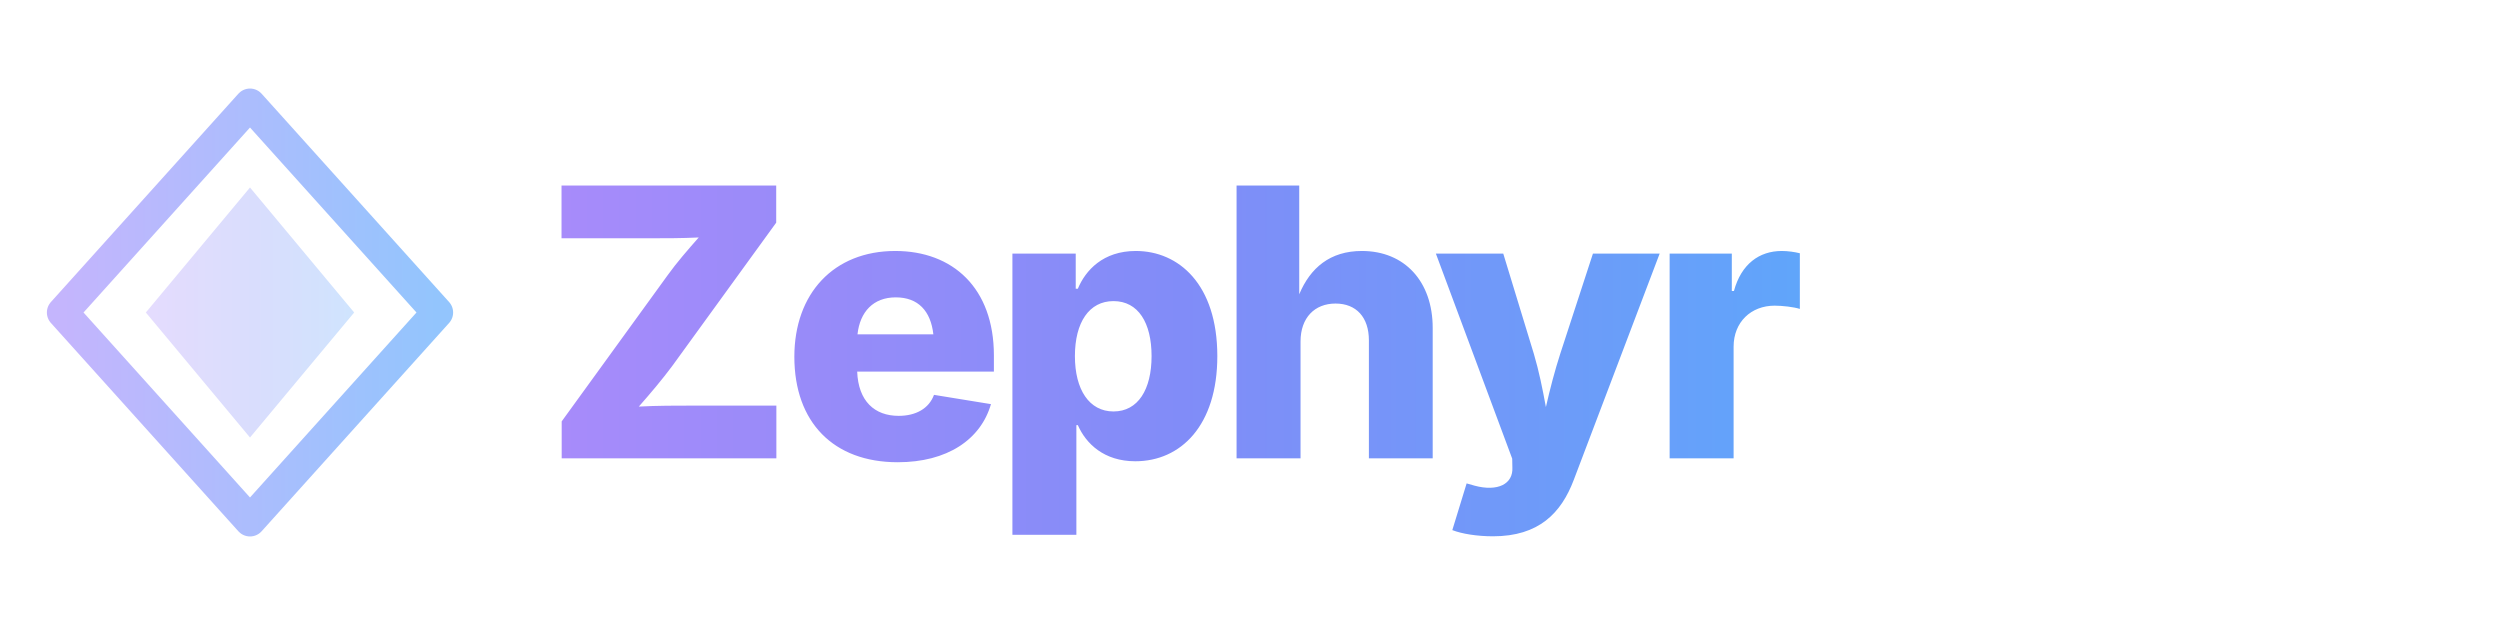
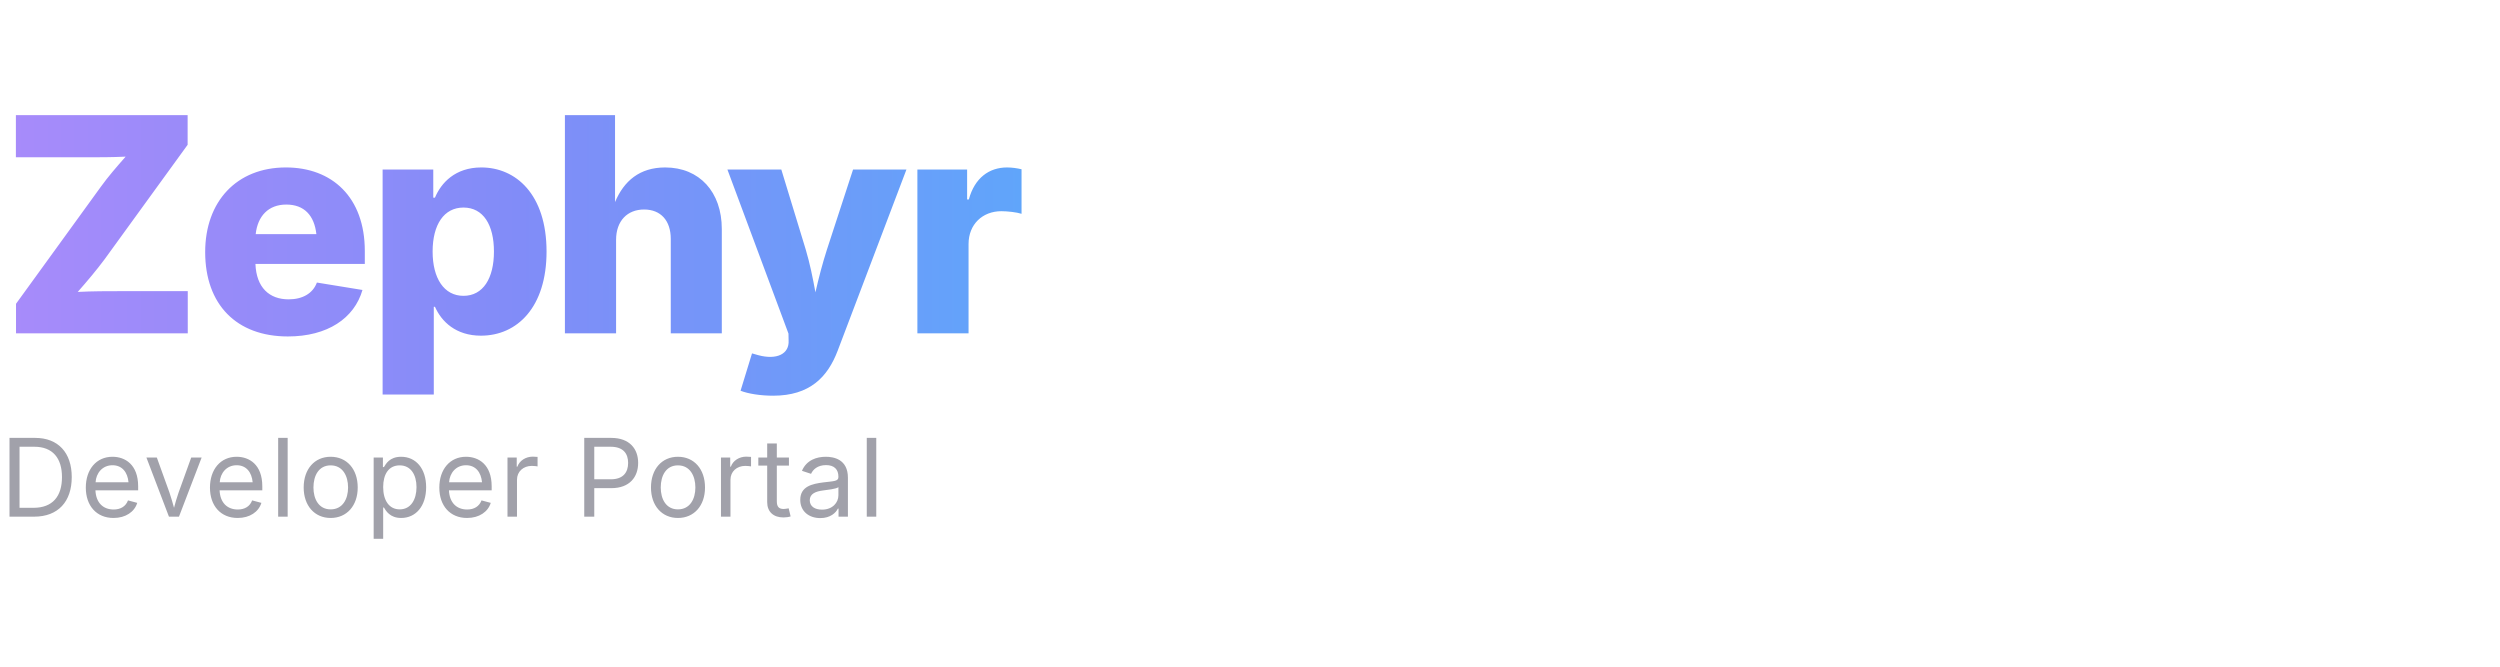
- <svg xmlns="http://www.w3.org/2000/svg" viewBox="0 0 240 60" fill="none">
+ <svg xmlns="http://www.w3.org/2000/svg" viewBox="0 0 300 80" fill="none">
  <defs>
-     <linearGradient id="zephGradDark" x1="0%" y1="0%" x2="100%" y2="0%">
+     <linearGradient id="textGradDark" x1="0%" y1="0%" x2="100%" y2="0%">
      <stop offset="0%" stop-color="#a78bfa" />
      <stop offset="50%" stop-color="#818cf8" />
      <stop offset="100%" stop-color="#60a5fa" />
    </linearGradient>
-     <linearGradient id="zephAccentDark" x1="0%" y1="0%" x2="100%" y2="0%">
-       <stop offset="0%" stop-color="#c4b5fd" />
-       <stop offset="100%" stop-color="#93c5fd" />
-     </linearGradient>
  </defs>
-   <path d="M24 10 L42 30 L24 50 L6 30 Z" stroke="url(#zephAccentDark)" stroke-width="3" stroke-linejoin="round" fill="none" />
-   <path d="M24 18 L34 30 L24 42 L14 30 Z" fill="url(#zephGradDark)" opacity="0.3" />
-   <text x="52" y="44" font-family="Inter, system-ui, -apple-system, sans-serif" font-size="36" font-weight="800" fill="url(#zephGradDark)" letter-spacing="-0.04em">Zephyr</text>
+   <text x="0" y="40" font-family="Inter, system-ui, -apple-system, sans-serif" font-size="36" font-weight="800" fill="url(#textGradDark)" letter-spacing="-0.03em">Zephyr</text>
+   <text x="0" y="62" font-family="Inter, system-ui, -apple-system, sans-serif" font-size="13" font-weight="400" fill="#a1a1aa" letter-spacing="0.02em">Developer Portal</text>
</svg>
